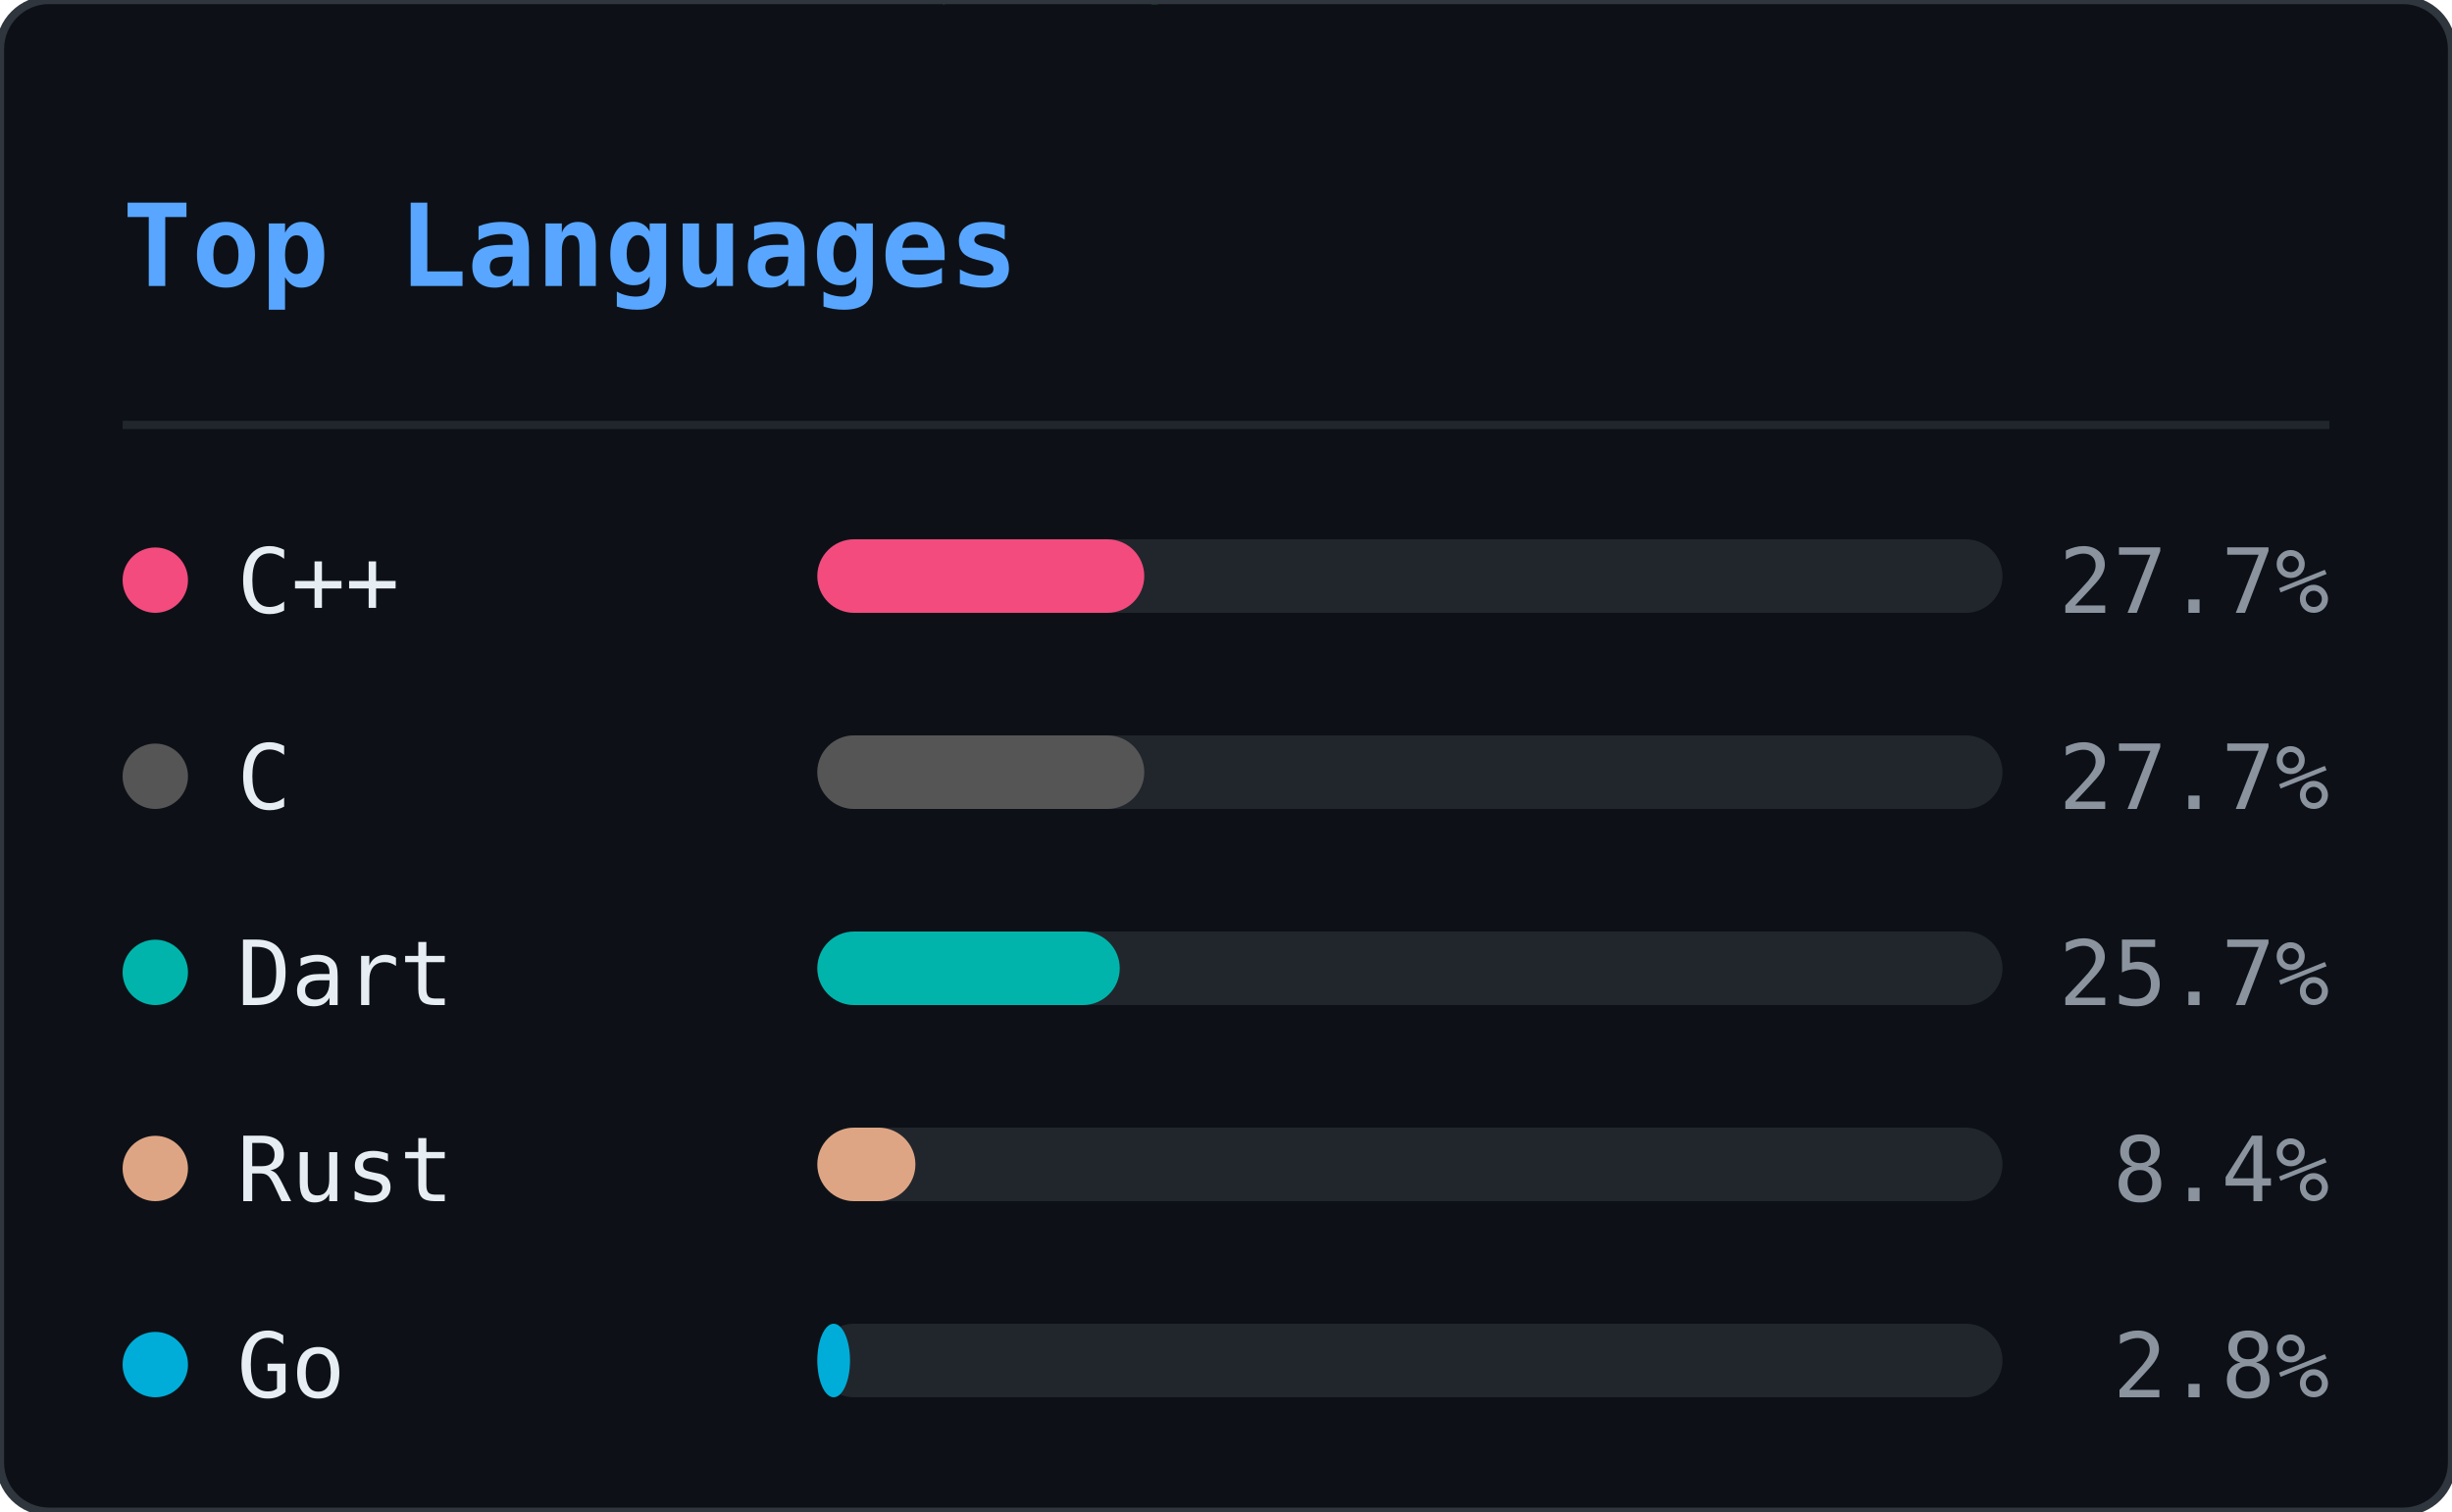
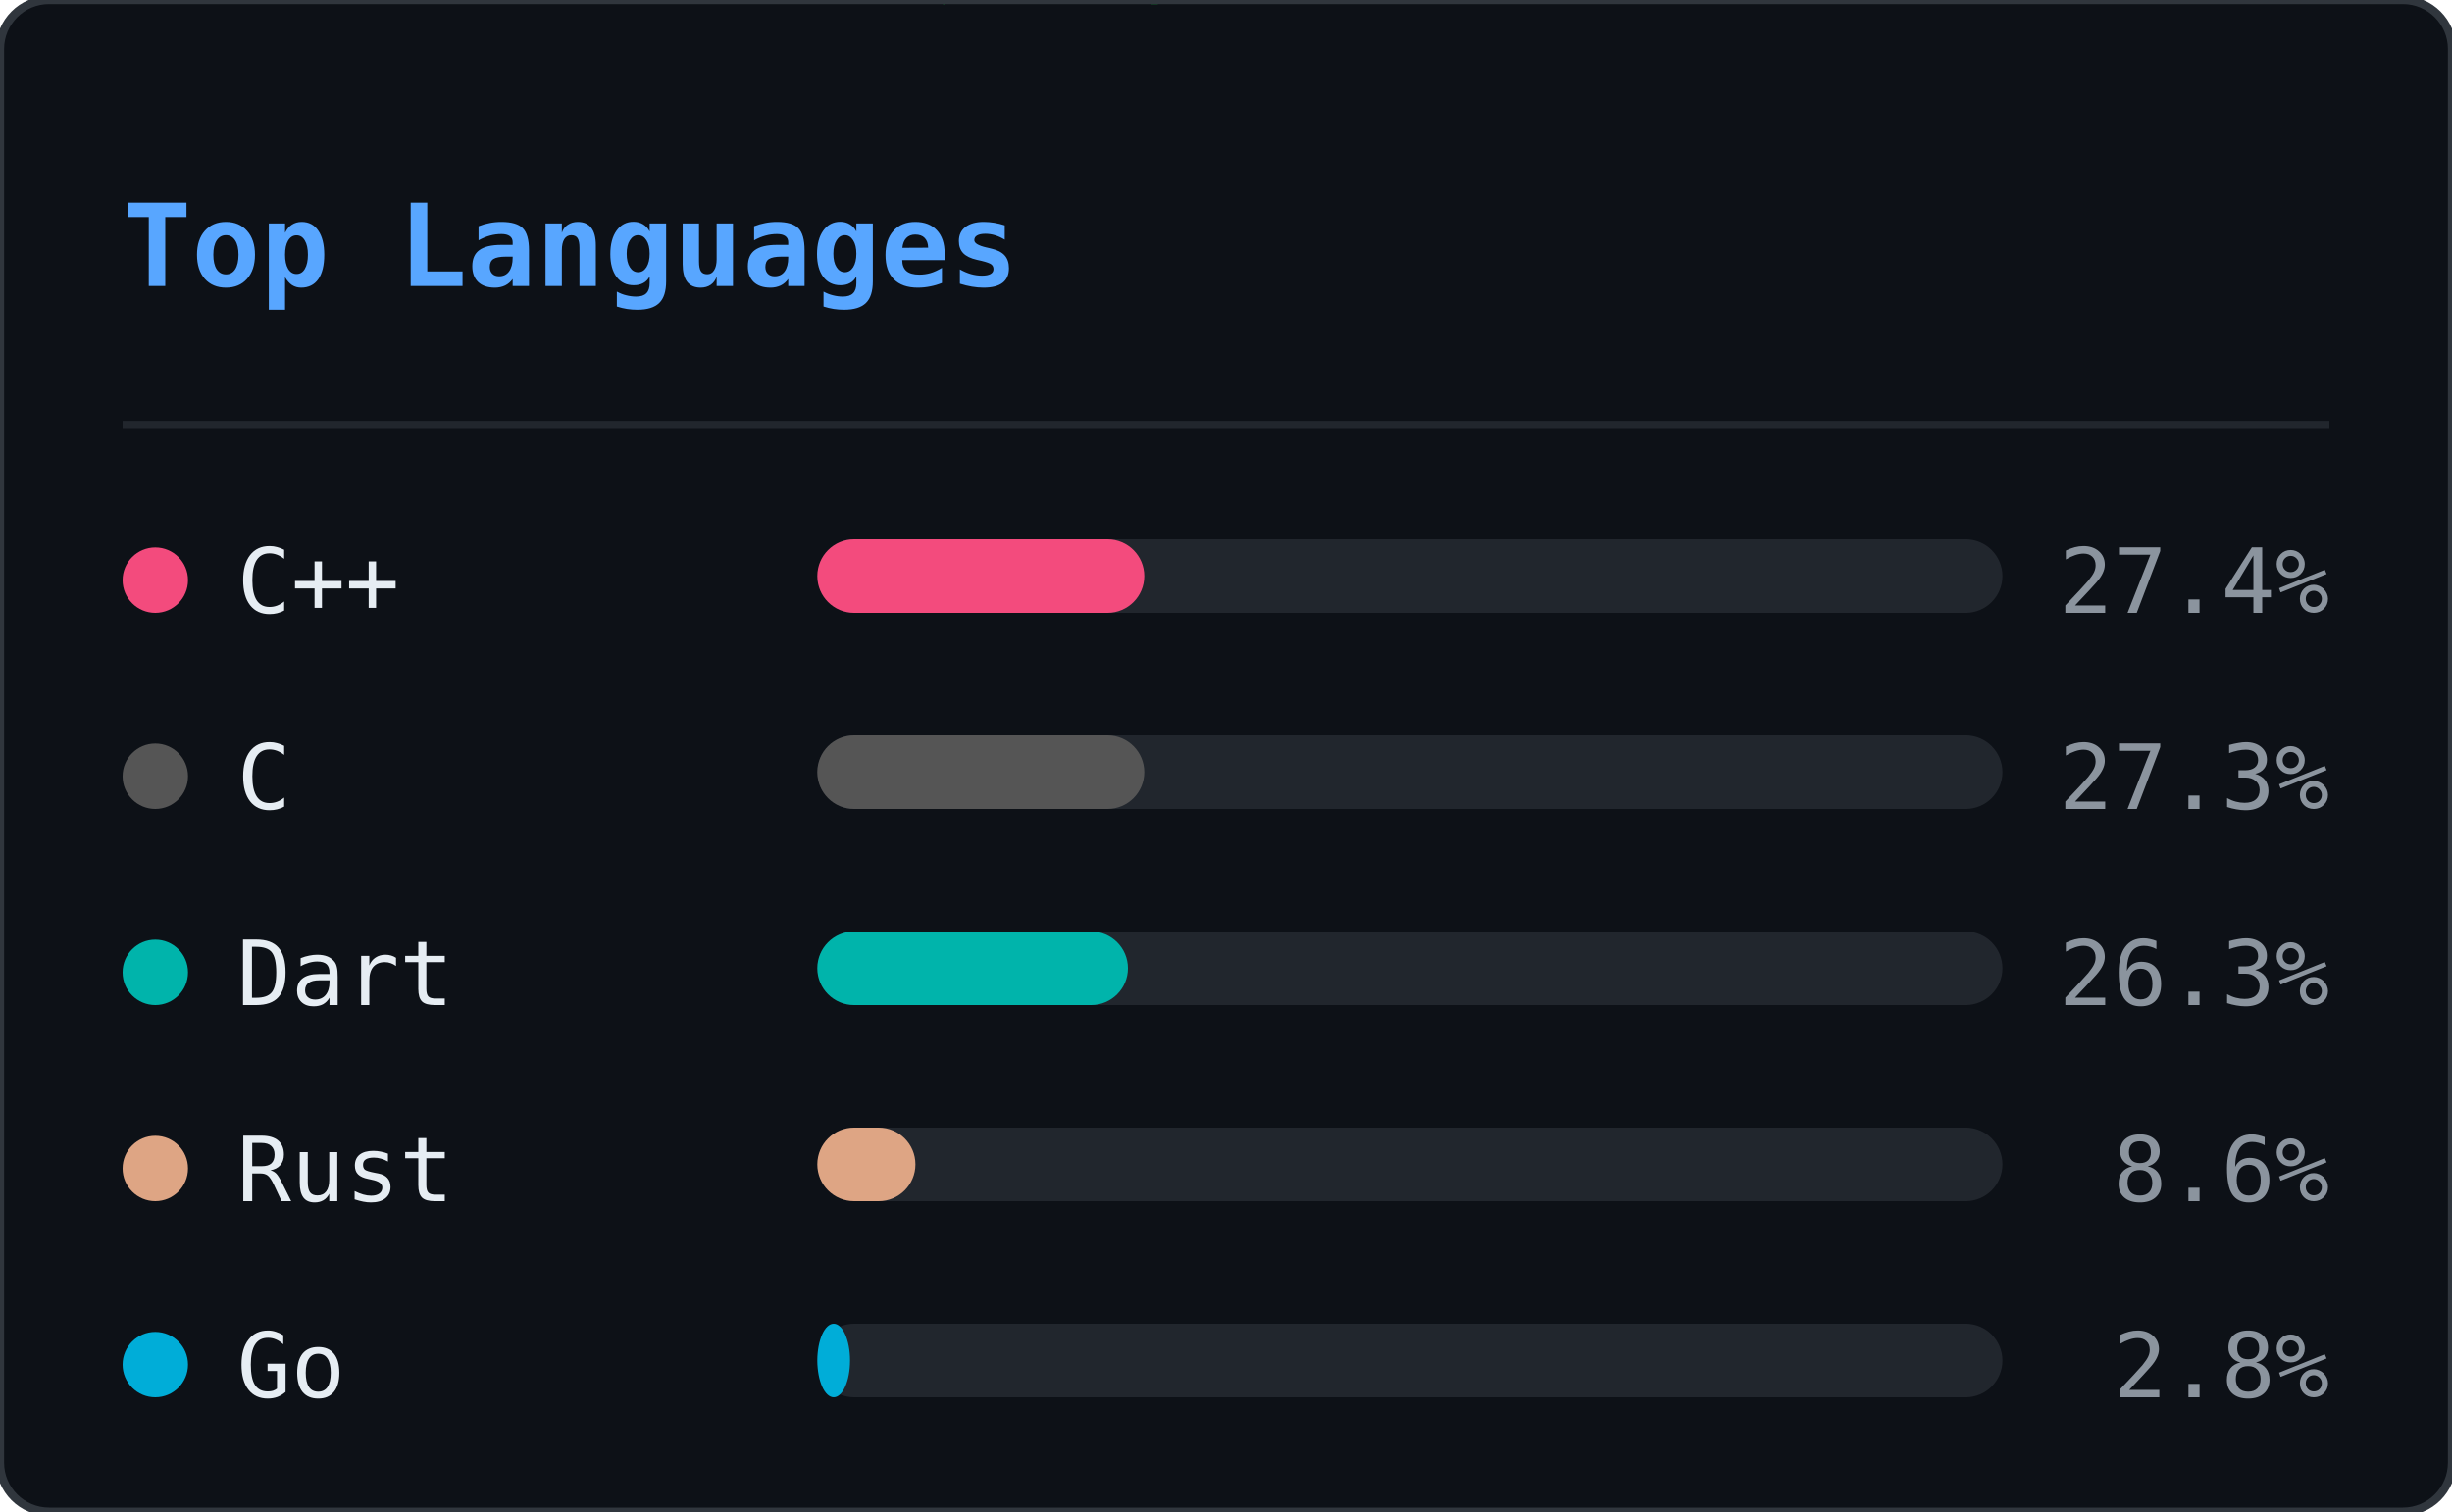
<svg xmlns="http://www.w3.org/2000/svg" width="300" height="185" viewBox="0 0 300 185">
  <defs>
    <clipPath id="ln-clip">
      <rect width="300" height="185" rx="6" />
    </clipPath>
  </defs>
  <rect width="300" height="185" rx="6" fill="#0d1117" />
  <g clip-path="url(#ln-clip)">
    <g opacity="0.22">
      <style>@keyframes ln0{from{transform:translateY(-46px)}to{transform:translateY(199px)}}@keyframes ln1{from{transform:translateY(-46px)}to{transform:translateY(199px)}}@keyframes ln2{from{transform:translateY(-46px)}to{transform:translateY(199px)}}@keyframes ln3{from{transform:translateY(-46px)}to{transform:translateY(199px)}}@keyframes ln4{from{transform:translateY(-46px)}to{transform:translateY(199px)}}@keyframes ln5{from{transform:translateY(-46px)}to{transform:translateY(199px)}}@keyframes ln6{from{transform:translateY(-46px)}to{transform:translateY(199px)}}@keyframes ln7{from{transform:translateY(-46px)}to{transform:translateY(199px)}}@keyframes ln8{from{transform:translateY(-46px)}to{transform:translateY(199px)}}@keyframes ln9{from{transform:translateY(-46px)}to{transform:translateY(199px)}}@keyframes ln10{from{transform:translateY(-46px)}to{transform:translateY(199px)}}@keyframes ln11{from{transform:translateY(-46px)}to{transform:translateY(199px)}}@keyframes ln12{from{transform:translateY(-46px)}to{transform:translateY(199px)}}@keyframes ln13{from{transform:translateY(-46px)}to{transform:translateY(199px)}}@keyframes ln14{from{transform:translateY(-46px)}to{transform:translateY(199px)}}@keyframes ln15{from{transform:translateY(-46px)}to{transform:translateY(199px)}}@keyframes ln16{from{transform:translateY(-46px)}to{transform:translateY(199px)}}@keyframes ln17{from{transform:translateY(-46px)}to{transform:translateY(199px)}}@keyframes ln18{from{transform:translateY(-46px)}to{transform:translateY(199px)}}@keyframes ln19{from{transform:translateY(-46px)}to{transform:translateY(199px)}}@keyframes ln20{from{transform:translateY(-46px)}to{transform:translateY(199px)}}@keyframes ln21{from{transform:translateY(-46px)}to{transform:translateY(199px)}}@keyframes ln22{from{transform:translateY(-46px)}to{transform:translateY(199px)}}</style>
      <g style="animation:ln0 1.92s linear infinite;animation-delay:-0.55s">
        <text x="93" y="0" font-family="monospace" font-size="12" fill="#00ff41">ｿ</text>
        <text x="93" y="-14" font-family="monospace" font-size="12" fill="#00ff41" opacity="0.75">7</text>
        <text x="93" y="-28" font-family="monospace" font-size="12" fill="#00ff41" opacity="0.50">3</text>
        <text x="93" y="-42" font-family="monospace" font-size="12" fill="#00ff41" opacity="0.25">ﾑ</text>
      </g>
      <g style="animation:ln1 2.40s linear infinite;animation-delay:-0.40s">
        <text x="41" y="0" font-family="monospace" font-size="12" fill="#00ff41">ｶ</text>
        <text x="41" y="-14" font-family="monospace" font-size="12" fill="#00ff41" opacity="0.75">ｭ</text>
        <text x="41" y="-28" font-family="monospace" font-size="12" fill="#00ff41" opacity="0.50">ｳ</text>
        <text x="41" y="-42" font-family="monospace" font-size="12" fill="#00ff41" opacity="0.25">ﾎ</text>
      </g>
      <g style="animation:ln2 2.75s linear infinite;animation-delay:-0.79s">
        <text x="205" y="0" font-family="monospace" font-size="12" fill="#00ff41">1</text>
        <text x="205" y="-14" font-family="monospace" font-size="12" fill="#00ff41" opacity="0.75">ﾀ</text>
        <text x="205" y="-28" font-family="monospace" font-size="12" fill="#00ff41" opacity="0.50">ﾓ</text>
        <text x="205" y="-42" font-family="monospace" font-size="12" fill="#00ff41" opacity="0.25">6</text>
      </g>
      <g style="animation:ln3 1.66s linear infinite;animation-delay:-0.60s">
        <text x="137" y="0" font-family="monospace" font-size="12" fill="#00ff41">ｮ</text>
        <text x="137" y="-14" font-family="monospace" font-size="12" fill="#00ff41" opacity="0.75">ｽ</text>
        <text x="137" y="-28" font-family="monospace" font-size="12" fill="#00ff41" opacity="0.50">ｾ</text>
        <text x="137" y="-42" font-family="monospace" font-size="12" fill="#00ff41" opacity="0.25">ｫ</text>
      </g>
      <g style="animation:ln4 2.63s linear infinite;animation-delay:-1.74s">
        <text x="37" y="0" font-family="monospace" font-size="12" fill="#00ff41">ｿ</text>
        <text x="37" y="-14" font-family="monospace" font-size="12" fill="#00ff41" opacity="0.75">ﾍ</text>
        <text x="37" y="-28" font-family="monospace" font-size="12" fill="#00ff41" opacity="0.50">ｨ</text>
        <text x="37" y="-42" font-family="monospace" font-size="12" fill="#00ff41" opacity="0.25">5</text>
      </g>
      <g style="animation:ln5 3.08s linear infinite;animation-delay:-2.49s">
        <text x="81" y="0" font-family="monospace" font-size="12" fill="#00ff41">2</text>
        <text x="81" y="-14" font-family="monospace" font-size="12" fill="#00ff41" opacity="0.75">ｻ</text>
        <text x="81" y="-28" font-family="monospace" font-size="12" fill="#00ff41" opacity="0.50">8</text>
        <text x="81" y="-42" font-family="monospace" font-size="12" fill="#00ff41" opacity="0.25">ﾑ</text>
      </g>
      <g style="animation:ln6 1.75s linear infinite;animation-delay:-1.65s">
        <text x="149" y="0" font-family="monospace" font-size="12" fill="#00ff41">ﾔ</text>
        <text x="149" y="-14" font-family="monospace" font-size="12" fill="#00ff41" opacity="0.75">6</text>
        <text x="149" y="-28" font-family="monospace" font-size="12" fill="#00ff41" opacity="0.50">ﾓ</text>
        <text x="149" y="-42" font-family="monospace" font-size="12" fill="#00ff41" opacity="0.25">ﾑ</text>
      </g>
      <g style="animation:ln7 2.87s linear infinite;animation-delay:-0.22s">
        <text x="133" y="0" font-family="monospace" font-size="12" fill="#00ff41">ｺ</text>
        <text x="133" y="-14" font-family="monospace" font-size="12" fill="#00ff41" opacity="0.75">ｬ</text>
        <text x="133" y="-28" font-family="monospace" font-size="12" fill="#00ff41" opacity="0.50">ﾋ</text>
        <text x="133" y="-42" font-family="monospace" font-size="12" fill="#00ff41" opacity="0.25">6</text>
      </g>
      <g style="animation:ln8 2.04s linear infinite;animation-delay:-0.62s">
        <text x="113" y="0" font-family="monospace" font-size="12" fill="#00ff41">ｩ</text>
        <text x="113" y="-14" font-family="monospace" font-size="12" fill="#00ff41" opacity="0.75">ﾘ</text>
        <text x="113" y="-28" font-family="monospace" font-size="12" fill="#00ff41" opacity="0.50">ﾂ</text>
        <text x="113" y="-42" font-family="monospace" font-size="12" fill="#00ff41" opacity="0.25">0</text>
      </g>
      <g style="animation:ln9 2.67s linear infinite;animation-delay:-1.60s">
        <text x="17" y="0" font-family="monospace" font-size="12" fill="#00ff41">ﾎ</text>
        <text x="17" y="-14" font-family="monospace" font-size="12" fill="#00ff41" opacity="0.75">5</text>
        <text x="17" y="-28" font-family="monospace" font-size="12" fill="#00ff41" opacity="0.50">ｵ</text>
        <text x="17" y="-42" font-family="monospace" font-size="12" fill="#00ff41" opacity="0.25">5</text>
      </g>
      <g style="animation:ln10 1.99s linear infinite;animation-delay:-0.10s">
        <text x="225" y="0" font-family="monospace" font-size="12" fill="#00ff41">ﾊ</text>
        <text x="225" y="-14" font-family="monospace" font-size="12" fill="#00ff41" opacity="0.75">ﾗ</text>
        <text x="225" y="-28" font-family="monospace" font-size="12" fill="#00ff41" opacity="0.50">ｧ</text>
        <text x="225" y="-42" font-family="monospace" font-size="12" fill="#00ff41" opacity="0.25">ｺ</text>
      </g>
      <g style="animation:ln11 1.72s linear infinite;animation-delay:-0.65s">
        <text x="105" y="0" font-family="monospace" font-size="12" fill="#00ff41">ﾁ</text>
        <text x="105" y="-14" font-family="monospace" font-size="12" fill="#00ff41" opacity="0.75">ｹ</text>
        <text x="105" y="-28" font-family="monospace" font-size="12" fill="#00ff41" opacity="0.50">ﾒ</text>
        <text x="105" y="-42" font-family="monospace" font-size="12" fill="#00ff41" opacity="0.25">ﾎ</text>
      </g>
      <g style="animation:ln12 1.89s linear infinite;animation-delay:-1.40s">
        <text x="157" y="0" font-family="monospace" font-size="12" fill="#00ff41">ﾝ</text>
        <text x="157" y="-14" font-family="monospace" font-size="12" fill="#00ff41" opacity="0.75">ﾊ</text>
        <text x="157" y="-28" font-family="monospace" font-size="12" fill="#00ff41" opacity="0.50">ﾀ</text>
        <text x="157" y="-42" font-family="monospace" font-size="12" fill="#00ff41" opacity="0.25">ｲ</text>
      </g>
      <g style="animation:ln13 1.87s linear infinite;animation-delay:-0.50s">
        <text x="65" y="0" font-family="monospace" font-size="12" fill="#00ff41">ｪ</text>
        <text x="65" y="-14" font-family="monospace" font-size="12" fill="#00ff41" opacity="0.75">ｮ</text>
        <text x="65" y="-28" font-family="monospace" font-size="12" fill="#00ff41" opacity="0.50">ﾏ</text>
        <text x="65" y="-42" font-family="monospace" font-size="12" fill="#00ff41" opacity="0.25">1</text>
      </g>
      <g style="animation:ln14 3.09s linear infinite;animation-delay:-1.87s">
        <text x="17" y="0" font-family="monospace" font-size="12" fill="#00ff41">ﾜ</text>
        <text x="17" y="-14" font-family="monospace" font-size="12" fill="#00ff41" opacity="0.75">ﾐ</text>
        <text x="17" y="-28" font-family="monospace" font-size="12" fill="#00ff41" opacity="0.50">ｸ</text>
        <text x="17" y="-42" font-family="monospace" font-size="12" fill="#00ff41" opacity="0.25">ｪ</text>
      </g>
      <g style="animation:ln15 1.72s linear infinite;animation-delay:-0.81s">
        <text x="133" y="0" font-family="monospace" font-size="12" fill="#00ff41">5</text>
        <text x="133" y="-14" font-family="monospace" font-size="12" fill="#00ff41" opacity="0.75">ｹ</text>
        <text x="133" y="-28" font-family="monospace" font-size="12" fill="#00ff41" opacity="0.50">0</text>
        <text x="133" y="-42" font-family="monospace" font-size="12" fill="#00ff41" opacity="0.25">ﾅ</text>
      </g>
      <g style="animation:ln16 2.04s linear infinite;animation-delay:-0.70s">
        <text x="41" y="0" font-family="monospace" font-size="12" fill="#00ff41">ｫ</text>
        <text x="41" y="-14" font-family="monospace" font-size="12" fill="#00ff41" opacity="0.75">ﾑ</text>
        <text x="41" y="-28" font-family="monospace" font-size="12" fill="#00ff41" opacity="0.50">8</text>
        <text x="41" y="-42" font-family="monospace" font-size="12" fill="#00ff41" opacity="0.25">ﾆ</text>
      </g>
      <g style="animation:ln17 2.90s linear infinite;animation-delay:-0.60s">
        <text x="89" y="0" font-family="monospace" font-size="12" fill="#00ff41">ｼ</text>
        <text x="89" y="-14" font-family="monospace" font-size="12" fill="#00ff41" opacity="0.75">ﾒ</text>
        <text x="89" y="-28" font-family="monospace" font-size="12" fill="#00ff41" opacity="0.50">ﾏ</text>
        <text x="89" y="-42" font-family="monospace" font-size="12" fill="#00ff41" opacity="0.25">9</text>
      </g>
      <g style="animation:ln18 1.79s linear infinite;animation-delay:-0.72s">
        <text x="261" y="0" font-family="monospace" font-size="12" fill="#00ff41">ﾗ</text>
        <text x="261" y="-14" font-family="monospace" font-size="12" fill="#00ff41" opacity="0.75">ﾝ</text>
        <text x="261" y="-28" font-family="monospace" font-size="12" fill="#00ff41" opacity="0.50">ﾚ</text>
        <text x="261" y="-42" font-family="monospace" font-size="12" fill="#00ff41" opacity="0.25">9</text>
      </g>
      <g style="animation:ln19 2.43s linear infinite;animation-delay:-2.21s">
        <text x="265" y="0" font-family="monospace" font-size="12" fill="#00ff41">8</text>
        <text x="265" y="-14" font-family="monospace" font-size="12" fill="#00ff41" opacity="0.75">ｽ</text>
        <text x="265" y="-28" font-family="monospace" font-size="12" fill="#00ff41" opacity="0.50">6</text>
        <text x="265" y="-42" font-family="monospace" font-size="12" fill="#00ff41" opacity="0.25">ﾗ</text>
      </g>
      <g style="animation:ln20 1.60s linear infinite;animation-delay:-0.29s">
        <text x="109" y="0" font-family="monospace" font-size="12" fill="#00ff41">ﾌ</text>
        <text x="109" y="-14" font-family="monospace" font-size="12" fill="#00ff41" opacity="0.75">ｧ</text>
        <text x="109" y="-28" font-family="monospace" font-size="12" fill="#00ff41" opacity="0.50">ﾅ</text>
        <text x="109" y="-42" font-family="monospace" font-size="12" fill="#00ff41" opacity="0.25">ﾒ</text>
      </g>
      <g style="animation:ln21 1.83s linear infinite;animation-delay:-1.82s">
        <text x="281" y="0" font-family="monospace" font-size="12" fill="#00ff41">ﾁ</text>
        <text x="281" y="-14" font-family="monospace" font-size="12" fill="#00ff41" opacity="0.75">ﾔ</text>
        <text x="281" y="-28" font-family="monospace" font-size="12" fill="#00ff41" opacity="0.50">4</text>
        <text x="281" y="-42" font-family="monospace" font-size="12" fill="#00ff41" opacity="0.25">ｲ</text>
      </g>
      <g style="animation:ln22 2.18s linear infinite;animation-delay:-0.55s">
        <text x="193" y="0" font-family="monospace" font-size="12" fill="#00ff41">8</text>
        <text x="193" y="-14" font-family="monospace" font-size="12" fill="#00ff41" opacity="0.75">ｽ</text>
        <text x="193" y="-28" font-family="monospace" font-size="12" fill="#00ff41" opacity="0.50">ﾓ</text>
        <text x="193" y="-42" font-family="monospace" font-size="12" fill="#00ff41" opacity="0.25">0</text>
      </g>
    </g>
  </g>
  <rect width="300" height="185" rx="6" fill="none" stroke="#30363d" stroke-width="1" />
  <text x="15" y="35" font-family="monospace" font-size="14" font-weight="600" fill="#58a6ff">Top Languages</text>
  <line x1="15" y1="52" x2="285" y2="52" stroke="#21262d" stroke-width="1" />
  <circle cx="19" cy="71" r="4" fill="#f34b7d" />
  <text x="29" y="75" font-family="monospace" font-size="11" fill="#e6edf3">C++</text>
  <rect x="100" y="66" width="145" height="9" rx="4.5" fill="#21262d" />
  <rect x="100" y="66" width="40" height="9" rx="4.5" fill="#f34b7d" />
-   <text x="285" y="75" text-anchor="end" font-family="monospace" font-size="11" fill="#8b949e">27.7%</text>
+   <text x="285" y="75" text-anchor="end" font-family="monospace" font-size="11" fill="#8b949e">27.4%</text>
  <circle cx="19" cy="95" r="4" fill="#555555" />
  <text x="29" y="99" font-family="monospace" font-size="11" fill="#e6edf3">C</text>
  <rect x="100" y="90" width="145" height="9" rx="4.5" fill="#21262d" />
  <rect x="100" y="90" width="40" height="9" rx="4.5" fill="#555555" />
-   <text x="285" y="99" text-anchor="end" font-family="monospace" font-size="11" fill="#8b949e">27.7%</text>
+   <text x="285" y="99" text-anchor="end" font-family="monospace" font-size="11" fill="#8b949e">27.3%</text>
  <circle cx="19" cy="119" r="4" fill="#00B4AB" />
  <text x="29" y="123" font-family="monospace" font-size="11" fill="#e6edf3">Dart</text>
  <rect x="100" y="114" width="145" height="9" rx="4.5" fill="#21262d" />
-   <rect x="100" y="114" width="37" height="9" rx="4.5" fill="#00B4AB" />
-   <text x="285" y="123" text-anchor="end" font-family="monospace" font-size="11" fill="#8b949e">25.7%</text>
+   <rect x="100" y="114" width="38" height="9" rx="4.5" fill="#00B4AB" />
+   <text x="285" y="123" text-anchor="end" font-family="monospace" font-size="11" fill="#8b949e">26.3%</text>
  <circle cx="19" cy="143" r="4" fill="#dea584" />
  <text x="29" y="147" font-family="monospace" font-size="11" fill="#e6edf3">Rust</text>
  <rect x="100" y="138" width="145" height="9" rx="4.5" fill="#21262d" />
  <rect x="100" y="138" width="12" height="9" rx="4.5" fill="#dea584" />
-   <text x="285" y="147" text-anchor="end" font-family="monospace" font-size="11" fill="#8b949e">8.4%</text>
+   <text x="285" y="147" text-anchor="end" font-family="monospace" font-size="11" fill="#8b949e">8.6%</text>
  <circle cx="19" cy="167" r="4" fill="#00ADD8" />
  <text x="29" y="171" font-family="monospace" font-size="11" fill="#e6edf3">Go</text>
  <rect x="100" y="162" width="145" height="9" rx="4.5" fill="#21262d" />
  <rect x="100" y="162" width="4" height="9" rx="4.5" fill="#00ADD8" />
  <text x="285" y="171" text-anchor="end" font-family="monospace" font-size="11" fill="#8b949e">2.8%</text>
</svg>
